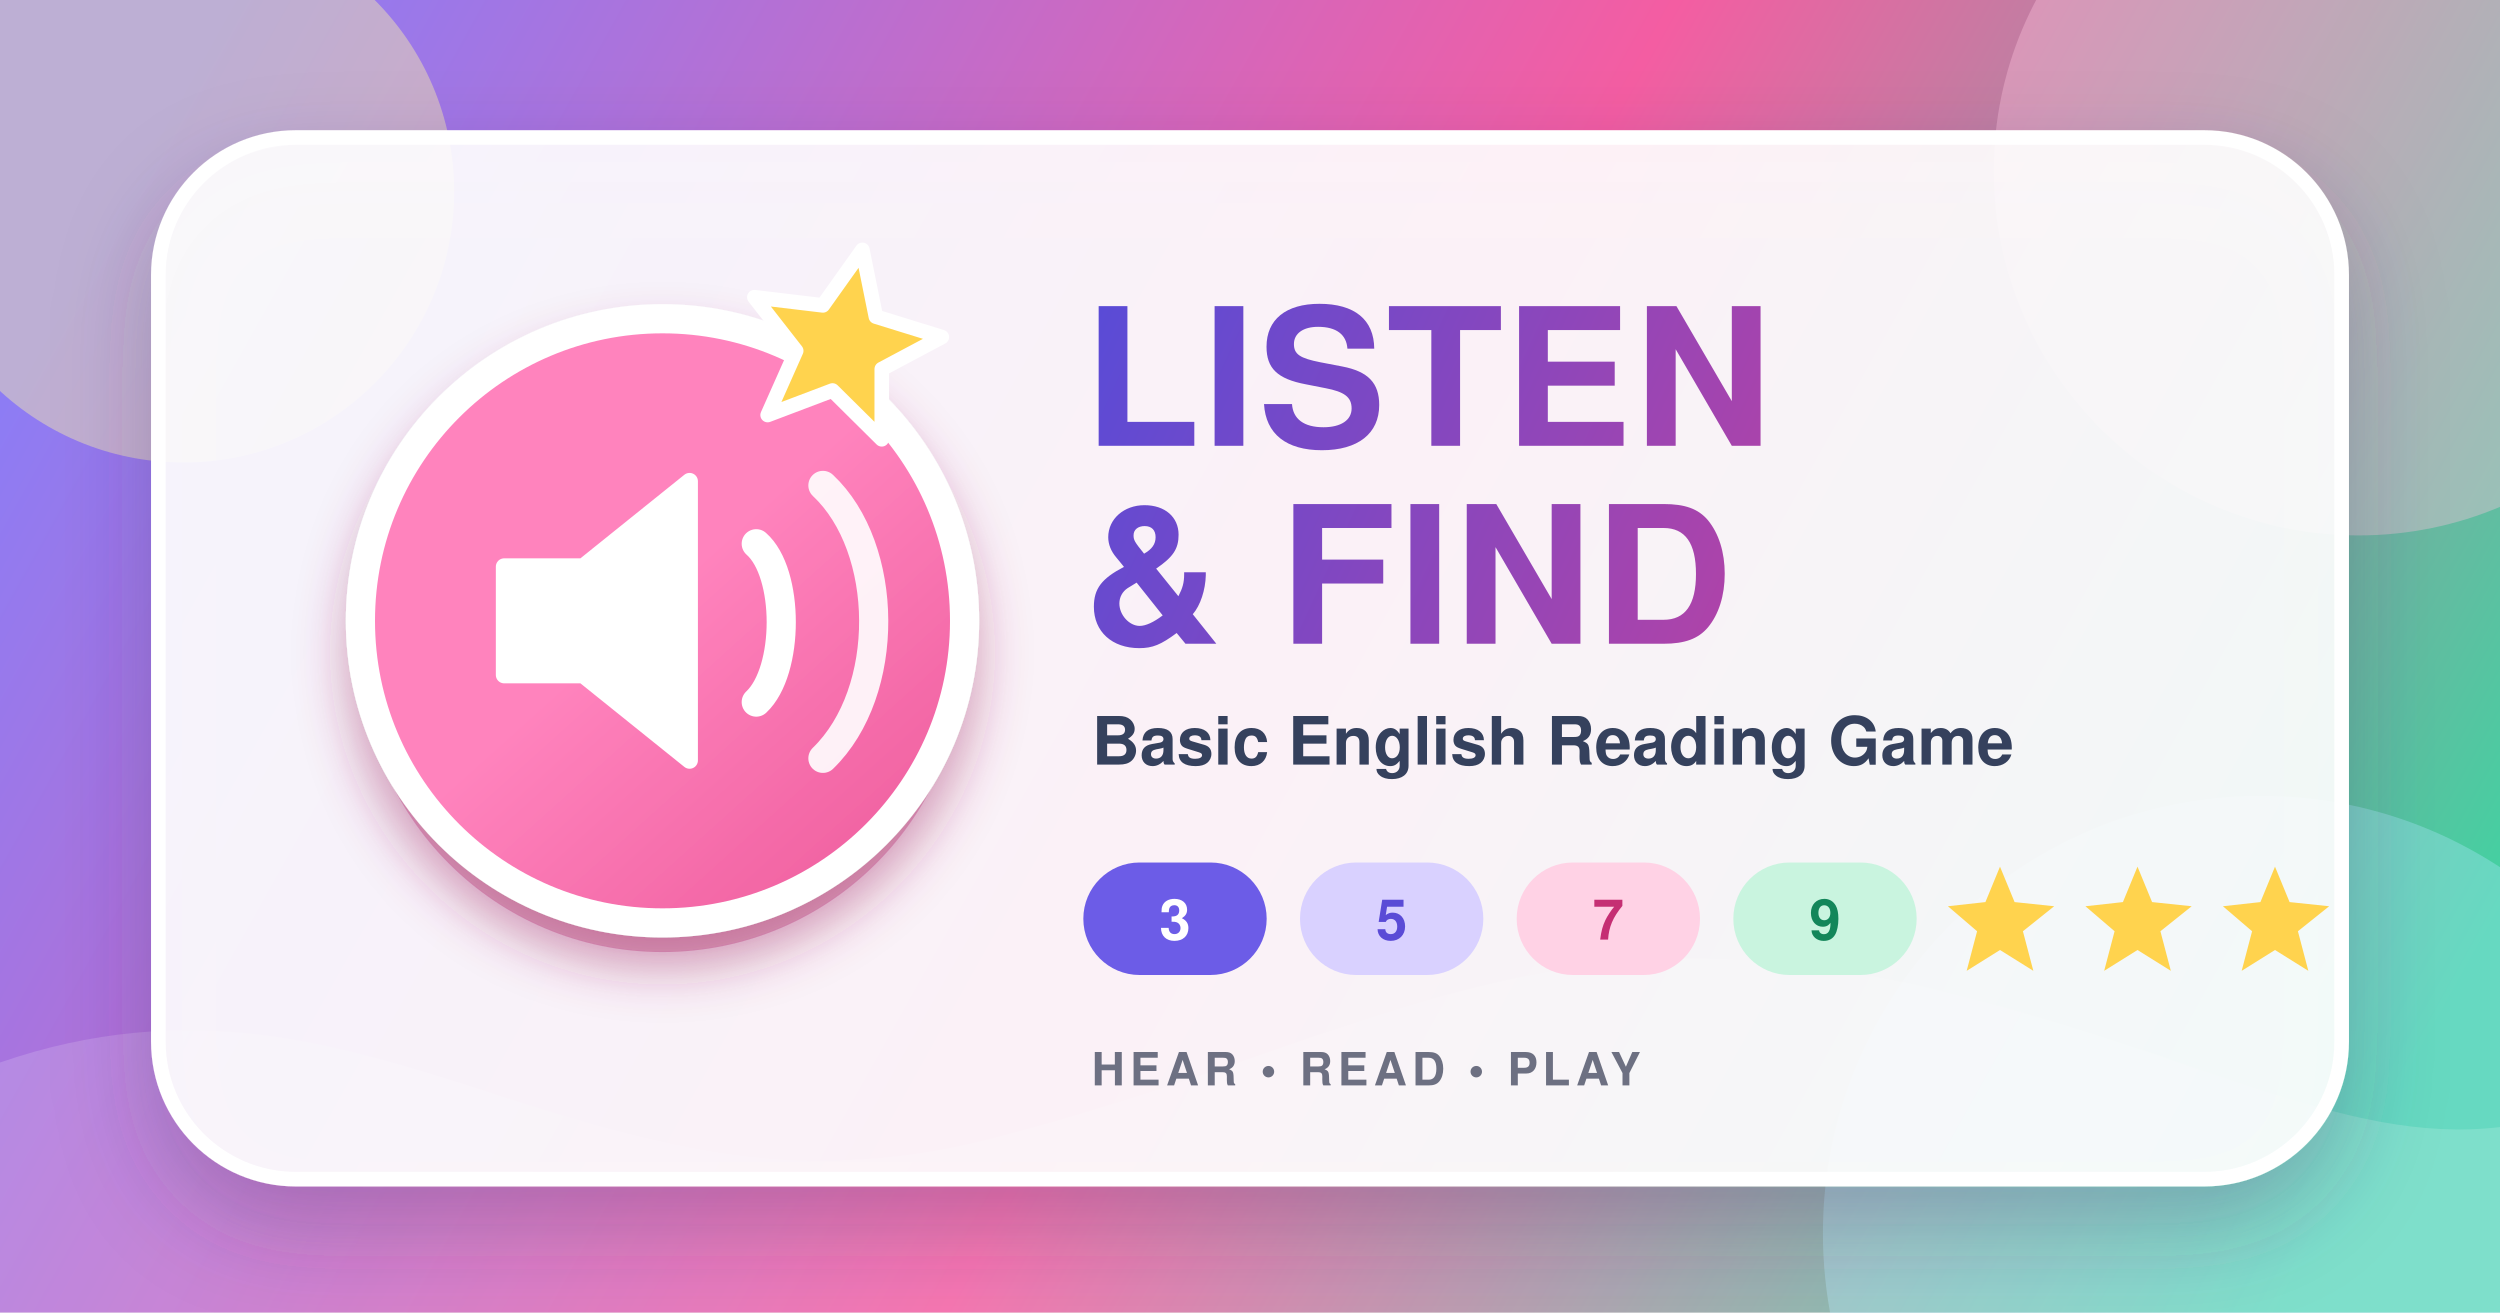
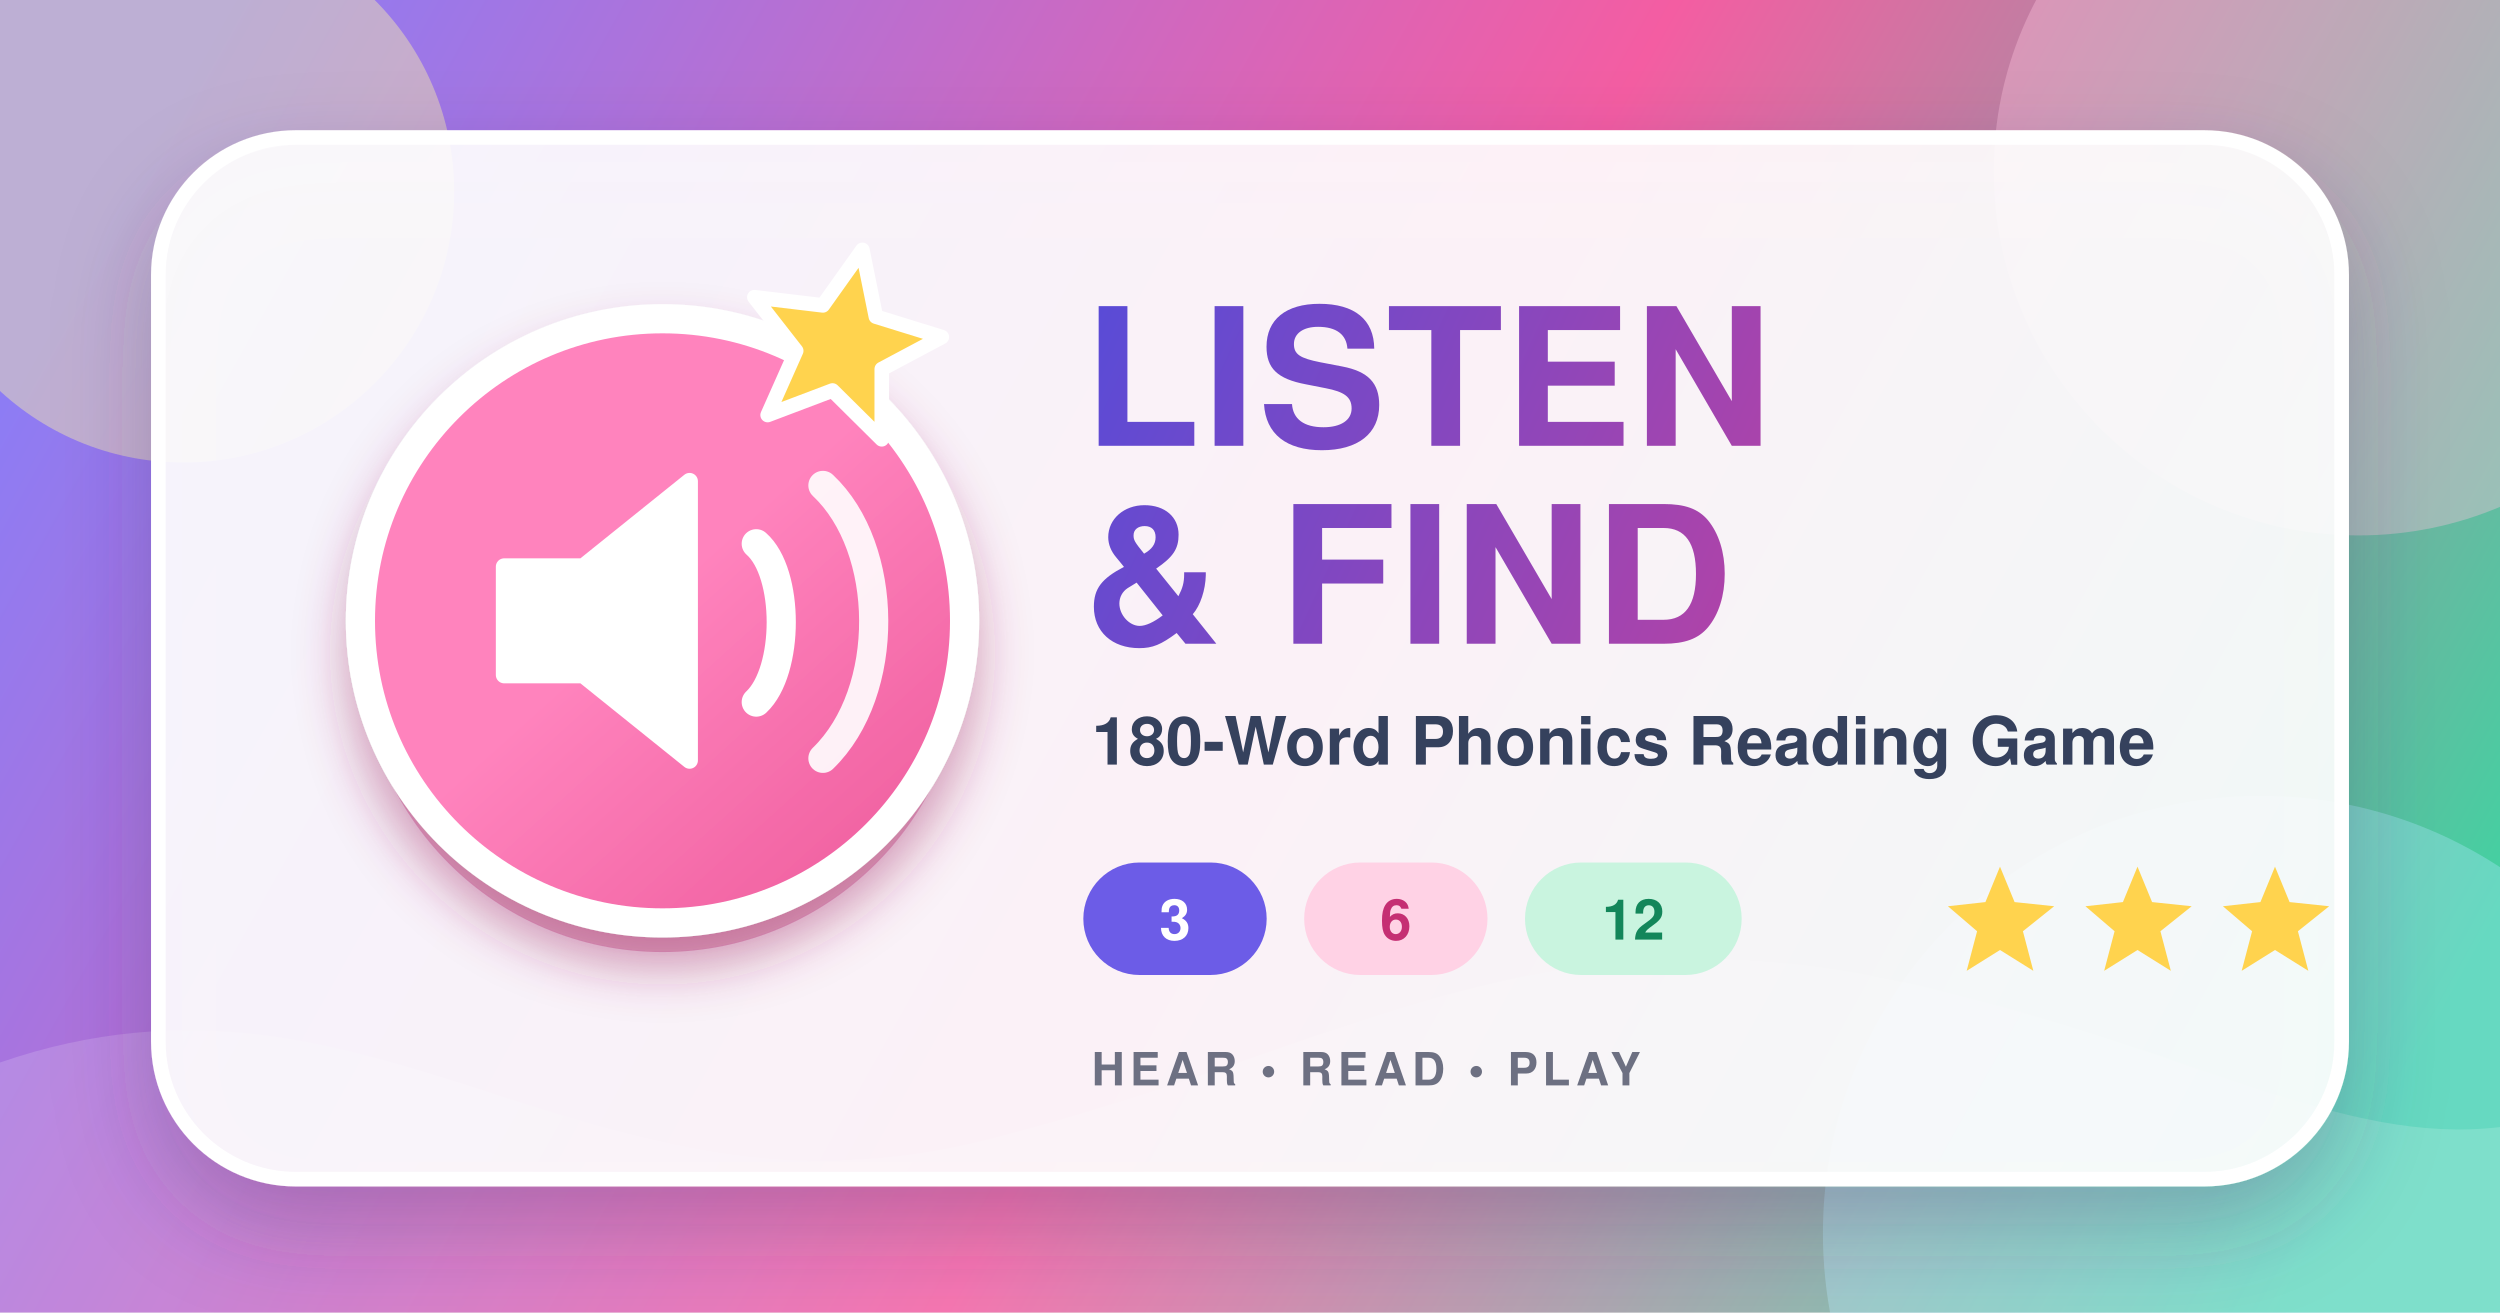
<svg xmlns="http://www.w3.org/2000/svg" width="1200" height="630" viewBox="0 0 1200 630">
  <defs>
    <linearGradient id="background" x1="90" y1="35" x2="1110" y2="605" gradientUnits="userSpaceOnUse">
      <stop stop-color="#8d7cf4" />
      <stop offset="0.52" stop-color="#f45da2" />
      <stop offset="1" stop-color="#41d2a1" />
    </linearGradient>
    <linearGradient id="button" x1="182" y1="142" x2="423" y2="410" gradientUnits="userSpaceOnUse">
      <stop stop-color="#ff83bd" />
      <stop offset="1" stop-color="#df397f" />
    </linearGradient>
    <linearGradient id="title" x1="520" y1="166" x2="1030" y2="401" gradientUnits="userSpaceOnUse">
      <stop stop-color="#5a4bd6" />
      <stop offset="1" stop-color="#e73e8a" />
    </linearGradient>
    <filter id="shadow" x="-20%" y="-20%" width="140%" height="160%">
      <feDropShadow dx="0" dy="20" stdDeviation="22" flood-color="#403064" flood-opacity="0.28" />
    </filter>
    <filter id="buttonShadow" x="-30%" y="-30%" width="160%" height="170%">
      <feDropShadow dx="0" dy="15" stdDeviation="12" flood-color="#9d275f" flood-opacity="0.42" />
    </filter>
  </defs>
  <rect width="1200" height="630" rx="0" fill="url(#background)" />
  <circle cx="88" cy="92" r="130" fill="#fff6a8" opacity="0.42" />
  <circle cx="1132" cy="82" r="175" fill="#ffc5df" opacity="0.36" />
  <circle cx="1085" cy="592" r="210" fill="#aee8ff" opacity="0.34" />
  <path d="M0 510C180 448 283 596 474 547C654 501 739 430 925 474C1053 504 1124 550 1200 541V630H0Z" fill="#fff" opacity="0.16" />
  <g filter="url(#shadow)">
    <rect x="76" y="66" width="1048" height="500" rx="66" fill="#fff" fill-opacity="0.91" stroke="#fff" stroke-width="7" />
  </g>
  <g transform="translate(150 130)">
    <circle cx="168" cy="168" r="145" fill="#bd2c72" opacity="0.34" transform="translate(0 14)" />
    <circle cx="168" cy="168" r="145" fill="url(#button)" stroke="#fff" stroke-width="14" filter="url(#buttonShadow)" />
    <path d="M92 142H130L181 101V235L130 194H92Z" fill="#fff" stroke="#fff" stroke-linejoin="round" stroke-width="8" />
    <path d="M213 131C229 145 229 192 213 207" fill="none" stroke="#fff" stroke-linecap="round" stroke-width="14" />
    <path d="M245 103C277 133 278 202 245 234" fill="none" stroke="#fff" stroke-linecap="round" stroke-width="14" opacity="0.9" />
    <path d="M157 5L170 35L203 38L178 59L185 92L157 74L129 92L136 59L111 38L144 35Z" fill="#ffd34e" stroke="#fff" stroke-linejoin="round" stroke-width="7" transform="translate(98 -16) rotate(12 157 48)" />
  </g>
  <g font-family="Nimbus Sans, Arial, Helvetica, sans-serif">
    <text x="520" y="214" fill="url(#title)" font-size="92" font-weight="800" letter-spacing="1">LISTEN</text>
    <text x="520" y="309" fill="url(#title)" font-size="92" font-weight="800" letter-spacing="1">&amp; FIND</text>
-     <text x="524" y="367" fill="#35415d" font-size="32" font-weight="700">Basic English Reading Game</text>
+     <text x="524" y="367" fill="#35415d" font-size="32" font-weight="700">180-Word Phonics Reading Game</text>
    <g transform="translate(520 414)" font-size="27" font-weight="800" text-anchor="middle">
      <rect x="0" y="0" width="88" height="54" rx="27" fill="#6c5ce7" />
      <text x="44" y="37" fill="#fff">3</text>
-       <rect x="104" y="0" width="88" height="54" rx="27" fill="#d9d1ff" />
-       <text x="148" y="37" fill="#5a4bd6">5</text>
-       <rect x="208" y="0" width="88" height="54" rx="27" fill="#ffd2e5" />
-       <text x="252" y="37" fill="#c52f73">7</text>
-       <rect x="312" y="0" width="88" height="54" rx="27" fill="#c9f4df" />
-       <text x="356" y="37" fill="#13865a">9</text>
+       <rect x="106" y="0" width="88" height="54" rx="27" fill="#ffd2e5" />
+       <text x="150" y="37" fill="#c52f73">6</text>
+       <rect x="212" y="0" width="104" height="54" rx="27" fill="#c9f4df" />
+       <text x="264" y="37" fill="#13865a">12</text>
    </g>
    <g transform="translate(935 416)">
      <path d="M25 0L32 17L51 19L36 31L41 50L25 40L9 50L14 31L0 19L18 17Z" fill="#ffd34e" />
      <path d="M91 0L98 17L117 19L102 31L107 50L91 40L75 50L80 31L66 19L84 17Z" fill="#ffd34e" />
      <path d="M157 0L164 17L183 19L168 31L173 50L157 40L141 50L146 31L132 19L150 17Z" fill="#ffd34e" />
    </g>
    <text x="524" y="521" fill="#6d7082" font-size="22" font-weight="700" letter-spacing="2.5">HEAR • READ • PLAY</text>
  </g>
</svg>
